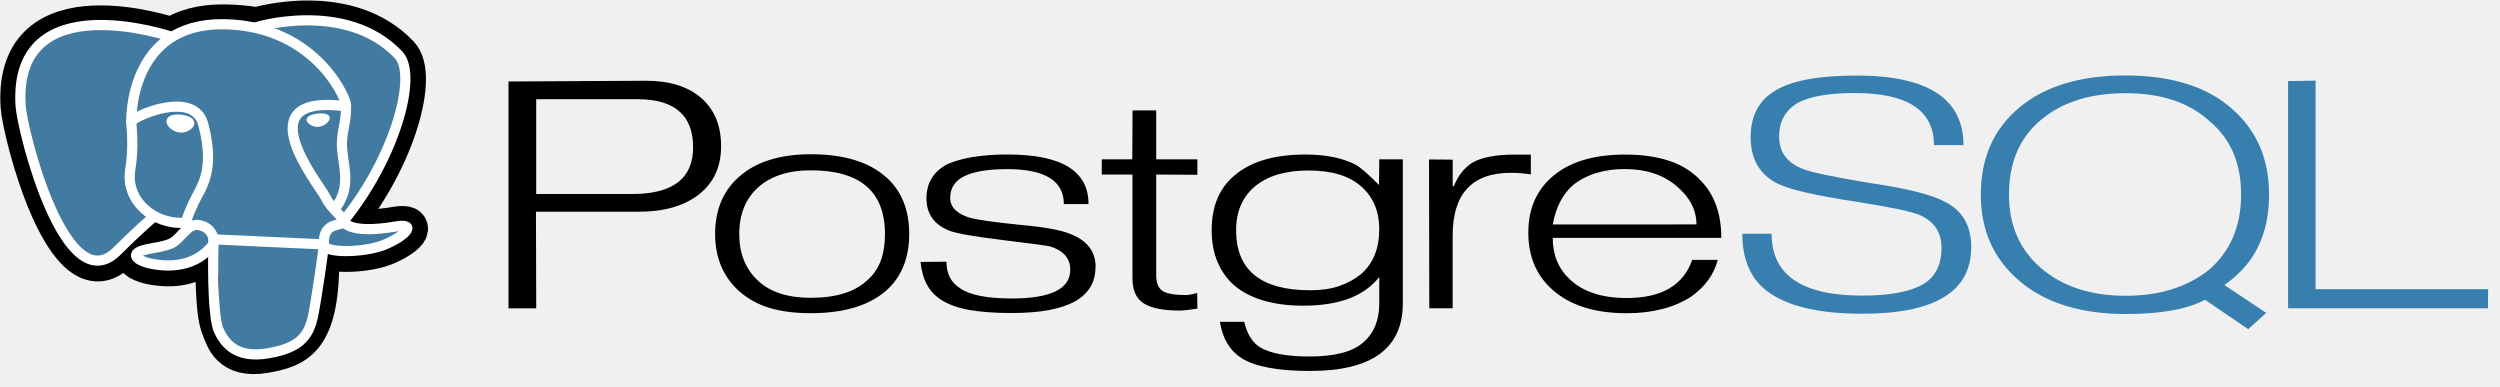
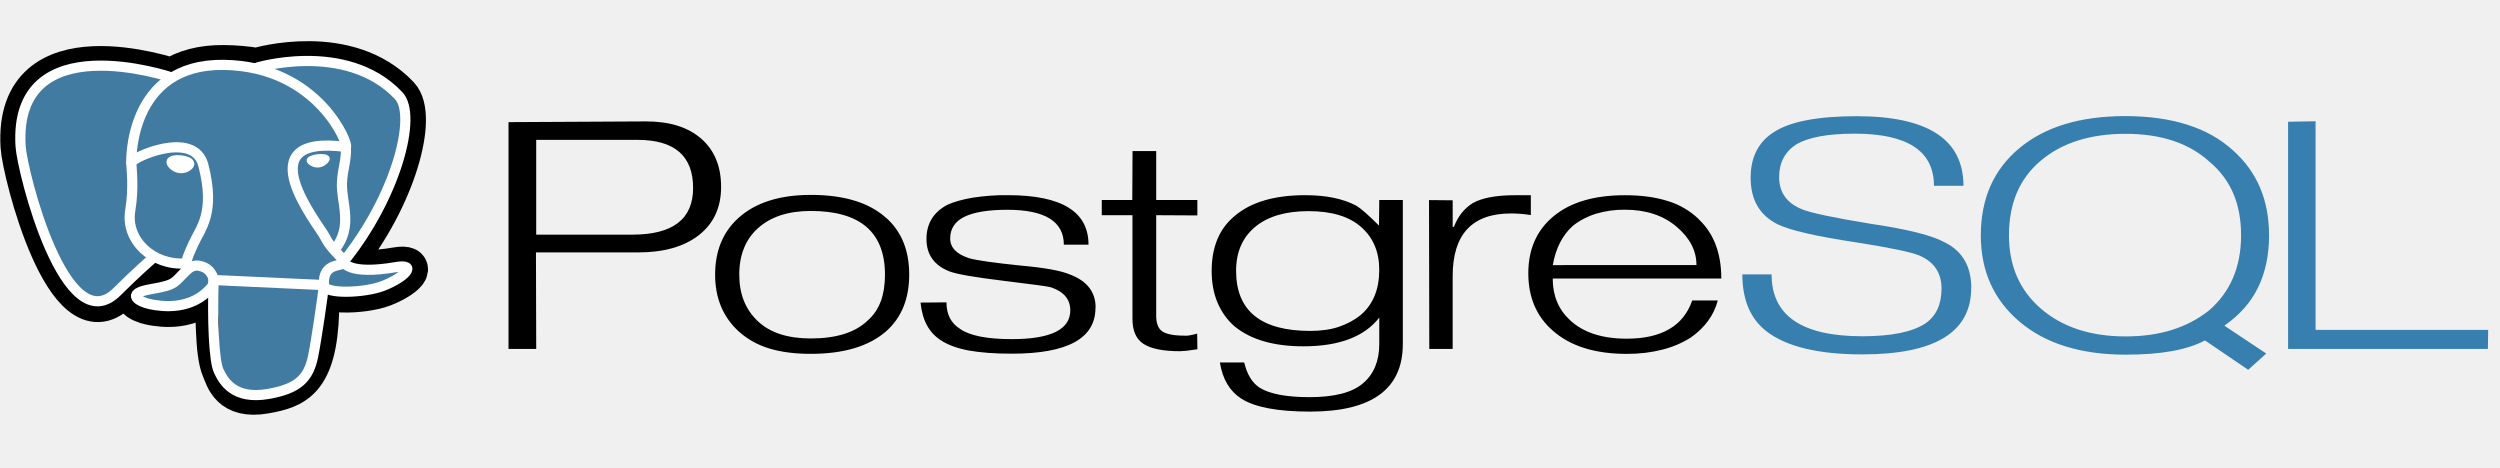
- <svg xmlns="http://www.w3.org/2000/svg" width="123" height="19" viewBox="0 0 123 19" fill="none">
+ <svg xmlns="http://www.w3.org/2000/svg" width="123" height="23" viewBox="0 -2 123 23" fill="none">
  <path d="M31.108 9.545H26.381V4.881H31.364C33.189 4.881 34.101 5.67 34.101 7.249C34.101 8.781 33.103 9.545 31.108 9.545ZM34.505 4.827C33.854 4.257 32.951 3.973 31.786 3.973L25.019 4.009V15.169H26.382L26.369 10.418H31.407C32.669 10.418 33.663 10.134 34.389 9.565C35.114 8.995 35.478 8.206 35.478 7.196C35.478 6.185 35.154 5.396 34.506 4.827H34.505ZM43.332 12.826C43.202 13.19 42.979 13.518 42.685 13.774C42.075 14.36 41.142 14.652 39.889 14.652C38.756 14.652 37.887 14.373 37.282 13.799C36.676 13.226 36.372 12.469 36.372 11.516C36.372 11.019 36.451 10.578 36.611 10.193C36.761 9.821 36.997 9.488 37.3 9.22C37.927 8.66 38.79 8.379 39.889 8.379C42.322 8.379 43.541 9.424 43.541 11.516C43.541 12.012 43.471 12.449 43.336 12.826H43.332ZM43.584 8.709C42.753 7.965 41.524 7.589 39.893 7.589C38.354 7.589 37.163 7.969 36.325 8.729C35.567 9.416 35.184 10.344 35.184 11.512C35.184 12.671 35.575 13.606 36.357 14.317C36.788 14.7 37.291 14.979 37.867 15.151C38.441 15.323 39.115 15.409 39.889 15.409C41.51 15.409 42.74 15.041 43.592 14.305C44.35 13.635 44.733 12.707 44.733 11.511C44.733 10.312 44.35 9.377 43.584 8.704V8.709ZM53.897 13.149C53.897 14.65 52.525 15.401 49.782 15.401C48.945 15.401 48.237 15.349 47.664 15.245C47.091 15.139 46.624 14.967 46.267 14.726C45.99 14.543 45.764 14.296 45.607 14.006C45.445 13.71 45.338 13.338 45.289 12.887L46.566 12.876C46.566 13.467 46.788 13.901 47.236 14.182C47.714 14.517 48.564 14.685 49.782 14.685C51.7 14.685 52.658 14.213 52.658 13.27C52.658 12.719 52.332 12.341 51.694 12.132C51.564 12.092 50.788 11.986 49.372 11.815C47.956 11.642 47.067 11.489 46.717 11.353C45.96 11.057 45.582 10.526 45.582 9.759C45.582 9.008 45.92 8.448 46.6 8.081C46.934 7.929 47.352 7.812 47.853 7.726C48.429 7.637 49.012 7.595 49.595 7.602C52.235 7.602 53.555 8.414 53.555 10.039H52.341C52.341 8.896 51.413 8.321 49.558 8.321C48.612 8.321 47.908 8.44 47.445 8.668C46.981 8.896 46.749 9.256 46.749 9.735C46.749 10.183 47.063 10.507 47.69 10.707C48.056 10.81 48.898 10.93 50.217 11.066C51.398 11.171 52.207 11.318 52.647 11.507C53.487 11.826 53.904 12.37 53.904 13.136L53.896 13.148L53.897 13.149ZM58.908 15.184L58.389 15.256L58.066 15.28C57.235 15.28 56.64 15.162 56.269 14.925C55.896 14.689 55.717 14.275 55.717 13.686V8.588H54.207V7.839H55.709L55.721 5.433H56.885V7.839H58.91V8.599L56.885 8.588V13.543C56.885 13.912 56.985 14.166 57.184 14.303C57.384 14.439 57.74 14.513 58.253 14.513C58.335 14.521 58.417 14.518 58.497 14.505C58.633 14.481 58.768 14.451 58.901 14.415L58.912 15.174L58.908 15.184ZM66.955 13.493C66.637 13.749 66.276 13.943 65.868 14.08C65.462 14.217 64.993 14.281 64.465 14.281C62.032 14.281 60.816 13.294 60.816 11.323C60.816 10.405 61.127 9.686 61.749 9.167C62.372 8.647 63.248 8.388 64.38 8.388C65.519 8.388 66.384 8.65 66.974 9.174C67.564 9.696 67.859 10.396 67.859 11.275C67.859 12.233 67.558 12.971 66.955 13.491V13.493ZM69.023 7.84H67.86L67.847 9.1C67.334 8.588 66.968 8.266 66.747 8.13C66.096 7.778 65.253 7.603 64.219 7.603C62.705 7.603 61.548 7.943 60.75 8.622C59.993 9.244 59.614 10.147 59.614 11.329C59.614 11.913 59.71 12.433 59.902 12.888C60.094 13.343 60.373 13.736 60.739 14.056C61.539 14.711 62.668 15.039 64.128 15.039C65.882 15.039 67.125 14.568 67.86 13.627V14.93C67.86 15.761 67.593 16.404 67.059 16.859C66.527 17.316 65.649 17.54 64.428 17.54C63.279 17.54 62.461 17.379 61.973 17.074C61.606 16.834 61.354 16.421 61.215 15.833H60.018C60.148 16.655 60.506 17.249 61.076 17.616C61.744 18.039 62.868 18.251 64.457 18.251C67.496 18.251 69.019 17.142 69.019 14.925V7.843L69.023 7.84ZM75.316 8.581C74.993 8.529 74.666 8.502 74.339 8.502C72.427 8.502 71.471 9.531 71.471 11.588V15.168H70.321L70.308 7.844L71.472 7.855V9.162H71.532C71.728 8.647 72.038 8.257 72.46 7.991C72.924 7.734 73.615 7.605 74.535 7.605H75.317V8.588L75.316 8.581ZM76.398 11.043C76.544 10.21 76.874 9.566 77.386 9.11C77.72 8.846 78.099 8.647 78.522 8.516C78.985 8.378 79.467 8.311 79.95 8.318C80.985 8.318 81.825 8.596 82.484 9.151C83.144 9.708 83.466 10.34 83.466 11.042L76.398 11.043ZM83.579 8.783C83.154 8.372 82.635 8.067 82.065 7.894C81.462 7.701 80.761 7.605 79.947 7.605C78.44 7.605 77.271 7.949 76.439 8.636C75.607 9.324 75.193 10.259 75.193 11.444C75.193 12.627 75.592 13.562 76.39 14.261C77.253 15.028 78.467 15.411 80.042 15.411C80.67 15.411 81.249 15.342 81.783 15.203C82.279 15.08 82.751 14.88 83.182 14.611C83.882 14.118 84.325 13.509 84.514 12.784H83.256C82.825 14.037 81.75 14.663 80.032 14.663C78.82 14.663 77.887 14.357 77.237 13.745C76.674 13.221 76.394 12.54 76.394 11.704H84.688C84.688 10.463 84.322 9.489 83.576 8.787L83.579 8.783Z" fill="currentColor" />
  <path d="M96.982 12.175C96.982 14.348 95.196 15.436 91.622 15.436C89.48 15.436 87.917 15.062 86.932 14.317C86.126 13.702 85.723 12.763 85.723 11.499H87.162C87.162 13.53 88.649 14.544 91.621 14.544C93.047 14.544 94.077 14.337 94.717 13.921C95.255 13.555 95.523 12.98 95.523 12.197C95.523 11.423 95.157 10.88 94.424 10.568C94.008 10.4 92.998 10.188 91.381 9.933C89.352 9.63 88.038 9.327 87.435 9.023C86.563 8.575 86.132 7.817 86.132 6.747C86.132 5.749 86.498 5.007 87.244 4.52C88.042 3.985 89.41 3.717 91.348 3.717C94.851 3.717 96.602 4.858 96.602 7.142H95.151C95.151 5.43 93.851 4.576 91.25 4.576C89.946 4.576 88.992 4.749 88.388 5.096C87.817 5.464 87.533 6.003 87.533 6.715C87.533 7.458 87.9 7.981 88.633 8.285C89.024 8.461 90.173 8.705 92.079 9.017C93.871 9.281 95.081 9.588 95.704 9.936C96.559 10.367 96.987 11.115 96.987 12.175H96.982ZM108.673 13.284C108.13 13.709 107.512 14.031 106.85 14.235C106.174 14.447 105.416 14.552 104.576 14.552C102.864 14.552 101.48 14.099 100.424 13.195C99.368 12.289 98.841 11.082 98.841 9.574C98.841 8.002 99.364 6.778 100.412 5.9C101.46 5.022 102.847 4.584 104.576 4.584C106.328 4.584 107.706 5.043 108.709 5.96C109.221 6.384 109.623 6.921 109.883 7.528C110.136 8.126 110.261 8.808 110.261 9.574C110.261 11.138 109.731 12.374 108.672 13.284H108.673ZM109.436 14.024C110.186 13.505 110.741 12.877 111.099 12.139C111.459 11.4 111.638 10.548 111.638 9.581C111.638 7.848 111.052 6.463 109.879 5.412C109.251 4.838 108.494 4.411 107.605 4.132C106.718 3.852 105.704 3.712 104.563 3.712C102.347 3.712 100.612 4.239 99.349 5.293C98.087 6.345 97.456 7.775 97.456 9.58C97.456 11.336 98.093 12.754 99.367 13.831C100.641 14.909 102.383 15.449 104.589 15.449C105.452 15.449 106.205 15.391 106.848 15.276C107.491 15.161 108.038 14.986 108.485 14.749L110.611 16.194L111.499 15.394L109.44 14.024H109.436ZM122.409 15.166H112.574V3.99L113.926 3.966V14.23H122.418L122.405 15.162L122.409 15.166Z" fill="#367FAF" />
  <path d="M15.691 13.291C15.827 12.343 15.786 12.204 16.635 12.358L16.851 12.374C17.503 12.399 18.357 12.287 18.858 12.092C19.938 11.676 20.577 10.981 19.513 11.163C17.085 11.58 16.918 10.895 16.918 10.895C19.482 7.733 20.554 3.715 19.629 2.732C17.102 0.052 12.739 1.32 12.662 1.352L12.639 1.357C12.103 1.268 11.562 1.221 11.019 1.217C9.92 1.202 9.087 1.457 8.454 1.855C8.454 1.855 0.664 -0.815 1.027 5.212C1.105 6.495 3.236 14.915 5.779 12.371C6.709 11.442 7.608 10.656 7.608 10.656C8.076 10.913 8.612 11.027 9.148 10.982L9.191 10.951C9.177 11.067 9.183 11.179 9.208 11.313C8.554 11.922 8.745 12.029 7.436 12.253C6.11 12.48 6.889 12.886 7.397 12.991C8.014 13.119 9.439 13.301 10.402 12.18L10.363 12.307C10.621 12.479 10.604 13.537 10.641 14.293C10.677 15.05 10.738 15.754 10.923 16.171C11.108 16.587 11.327 17.657 13.048 17.352C14.486 17.095 15.587 16.726 15.688 13.292" fill="currentColor" />
  <path d="M15.691 13.291C15.827 12.343 15.786 12.204 16.635 12.358L16.851 12.374C17.503 12.399 18.357 12.287 18.858 12.092C19.938 11.676 20.577 10.981 19.513 11.163C17.085 11.58 16.918 10.895 16.918 10.895C19.482 7.733 20.554 3.715 19.629 2.732C17.102 0.052 12.739 1.32 12.662 1.352L12.639 1.357C12.103 1.268 11.562 1.221 11.019 1.217C9.92 1.202 9.087 1.457 8.454 1.855C8.454 1.855 0.664 -0.815 1.027 5.212C1.105 6.495 3.236 14.915 5.779 12.371C6.709 11.442 7.608 10.656 7.608 10.656C8.076 10.913 8.612 11.027 9.148 10.982L9.191 10.951C9.177 11.067 9.183 11.179 9.208 11.313C8.554 11.922 8.745 12.029 7.436 12.253C6.11 12.48 6.889 12.886 7.397 12.991C8.014 13.119 9.439 13.301 10.402 12.18L10.363 12.307C10.621 12.479 10.604 13.537 10.641 14.293C10.677 15.05 10.738 15.754 10.923 16.171C11.108 16.587 11.327 17.657 13.048 17.352C14.486 17.095 15.587 16.726 15.688 13.292" stroke="currentColor" stroke-width="2" />
  <path d="M19.513 11.163C17.085 11.58 16.918 10.895 16.918 10.895C19.481 7.731 20.553 3.715 19.628 2.732C17.105 0.052 12.739 1.32 12.661 1.352L12.638 1.357C12.102 1.268 11.56 1.221 11.017 1.217C9.92 1.202 9.086 1.457 8.454 1.855C8.454 1.855 0.663 -0.815 1.026 5.212C1.103 6.495 3.235 14.915 5.778 12.371C6.708 11.442 7.606 10.656 7.606 10.656C8.075 10.913 8.611 11.027 9.146 10.982L9.189 10.951C9.176 11.067 9.182 11.179 9.207 11.313C8.553 11.923 8.744 12.029 7.435 12.253C6.11 12.48 6.889 12.886 7.396 12.991C8.014 13.119 9.438 13.301 10.402 12.18L10.363 12.308C10.62 12.479 10.801 13.42 10.771 14.274C10.742 15.128 10.721 15.713 10.923 16.172C11.126 16.629 11.327 17.657 13.049 17.352C14.488 17.096 15.233 16.432 15.337 15.322C15.41 14.534 15.577 14.651 15.588 13.946L15.722 13.612C15.875 12.545 15.746 12.2 16.632 12.36L16.848 12.376C17.5 12.401 18.354 12.289 18.855 12.095C19.934 11.678 20.574 10.983 19.51 11.166L19.513 11.163Z" fill="#417BA2" />
  <path d="M12.661 1.326C12.392 1.397 16.998 -0.074 19.616 2.708C20.541 3.692 19.47 7.707 16.905 10.872M10.51 11.776C10.443 13.764 10.526 15.766 10.761 16.253C10.995 16.739 11.495 17.685 13.218 17.379C14.656 17.122 15.18 16.625 15.406 15.529C15.569 14.724 15.896 12.483 15.937 12.025L10.51 11.776ZM8.446 1.81C8.446 1.81 0.645 -0.84 1.013 5.19C1.094 6.472 3.222 14.893 5.766 12.345C6.695 11.415 7.535 10.686 7.535 10.686L8.446 1.81Z" stroke="white" stroke-width="0.5" stroke-linecap="round" stroke-linejoin="round" />
  <path fill-rule="evenodd" clip-rule="evenodd" d="M16.901 10.872C16.901 10.872 17.065 11.556 19.496 11.139C20.561 10.957 19.92 11.652 18.841 12.069C17.955 12.411 15.97 12.498 15.938 12.026C15.855 10.807 16.983 11.178 16.901 10.872C16.828 10.597 16.322 10.328 15.988 9.655C15.697 9.067 11.993 4.562 17.016 5.23C17.2 5.199 15.705 1.256 11.004 1.192C6.302 1.128 6.458 6.001 6.458 6.001" fill="#417BA2" />
  <path d="M16.901 10.872C16.901 10.872 17.065 11.556 19.496 11.139C20.561 10.957 19.92 11.652 18.841 12.069C17.955 12.411 15.97 12.498 15.938 12.026C15.855 10.807 16.983 11.178 16.901 10.872ZM16.901 10.872C16.828 10.597 16.322 10.328 15.988 9.655C15.697 9.067 11.993 4.562 17.016 5.23C17.2 5.199 15.705 1.256 11.004 1.192C6.302 1.128 6.458 6.001 6.458 6.001" stroke="white" stroke-width="0.5" stroke-linecap="round" stroke-linejoin="bevel" />
  <path d="M9.194 11.288C8.539 11.896 8.733 12.003 7.422 12.227C6.097 12.455 6.875 12.86 7.383 12.965C8 13.094 9.426 13.275 10.389 12.153C10.682 11.811 10.387 11.266 9.985 11.128C9.789 11.061 9.529 10.976 9.194 11.287L9.194 11.288Z" stroke="white" stroke-width="0.5" stroke-linejoin="round" />
  <path fill-rule="evenodd" clip-rule="evenodd" d="M9.151 11.278C9.086 10.92 9.293 10.494 9.515 9.996C9.849 9.248 10.62 8.5 10.004 6.127C9.545 4.36 6.462 5.76 6.461 6C6.459 6.239 6.599 7.215 6.409 8.35C6.159 9.832 7.542 11.086 9.134 10.957" fill="#417BA2" />
  <path d="M9.151 11.278C9.086 10.92 9.293 10.494 9.515 9.996C9.849 9.248 10.62 8.5 10.004 6.127C9.545 4.36 6.462 5.76 6.461 6C6.459 6.239 6.599 7.215 6.409 8.35C6.159 9.832 7.542 11.086 9.134 10.957" stroke="white" stroke-width="0.5" stroke-linecap="round" stroke-linejoin="round" />
  <path d="M8.418 5.964C8.404 6.045 8.599 6.264 8.852 6.292C9.105 6.322 9.32 6.151 9.334 6.07C9.349 5.989 9.154 5.898 8.901 5.869C8.647 5.839 8.433 5.882 8.418 5.964Z" fill="white" stroke="white" stroke-width="0.456" />
  <path d="M16.112 5.796C16.127 5.877 15.933 6.096 15.68 6.125C15.426 6.154 15.211 5.984 15.196 5.901C15.183 5.819 15.377 5.729 15.63 5.7C15.883 5.67 16.099 5.714 16.112 5.796Z" fill="white" stroke="white" stroke-width="0.228" />
  <path d="M17.017 5.23C17.059 5.873 16.851 6.31 16.824 6.994C16.785 7.988 17.394 9.124 16.477 10.264" stroke="white" stroke-width="0.5" stroke-linecap="round" stroke-linejoin="round" />
</svg>
